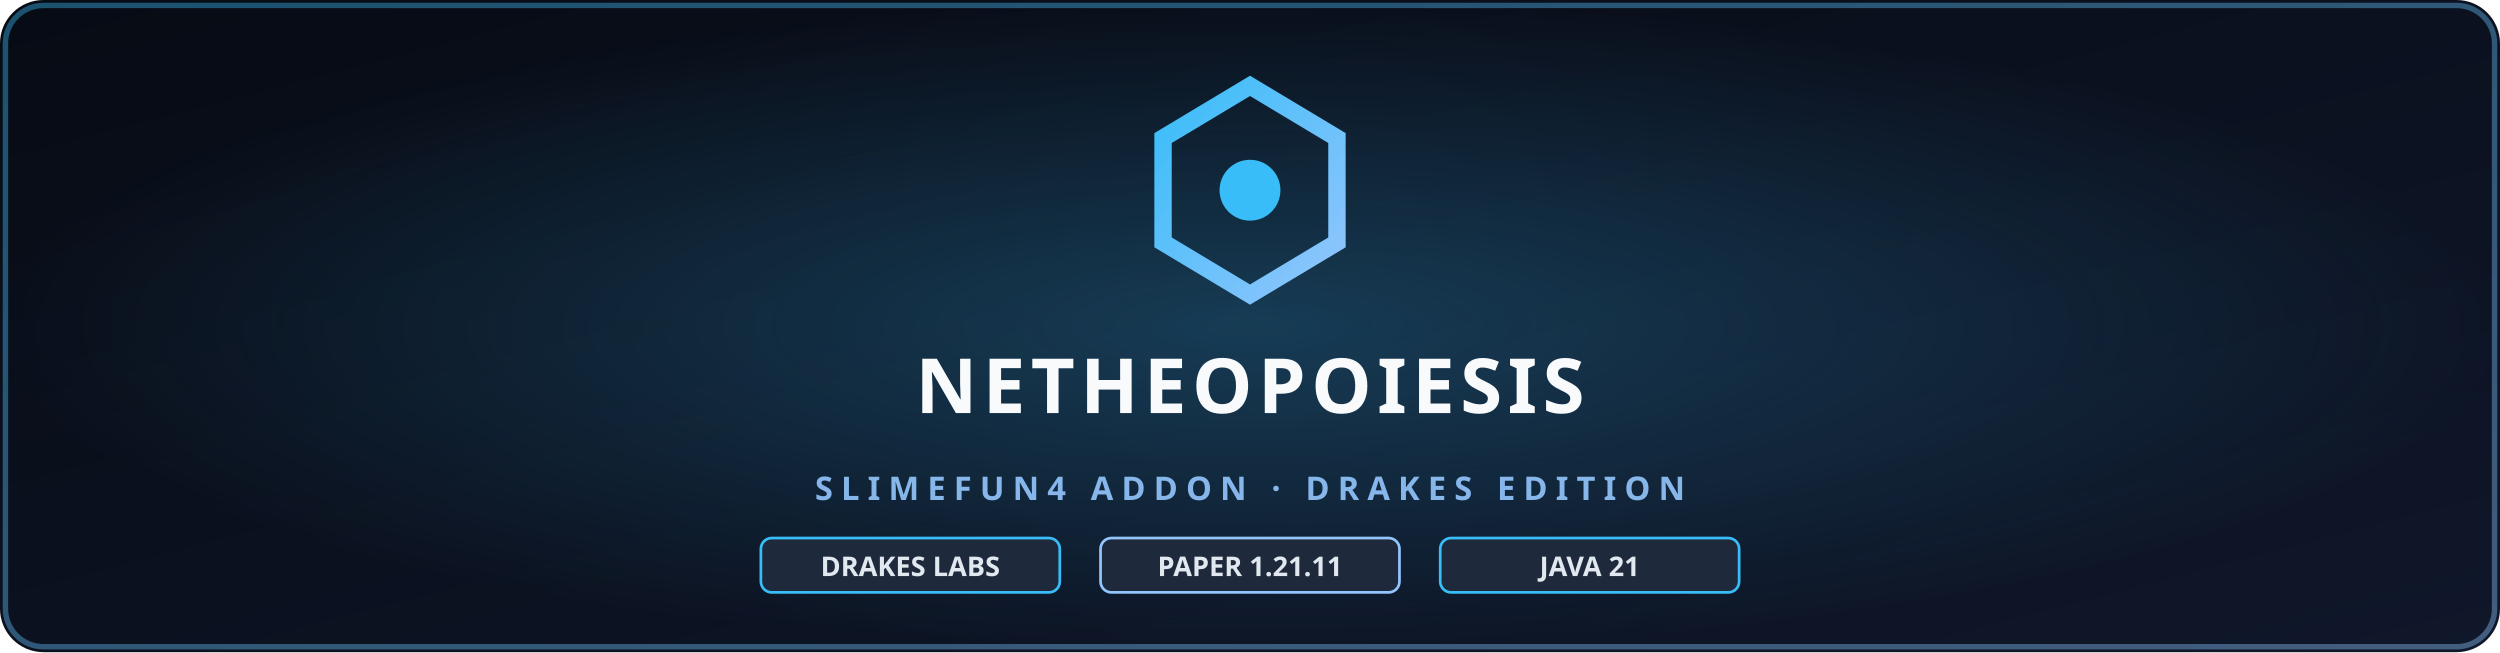
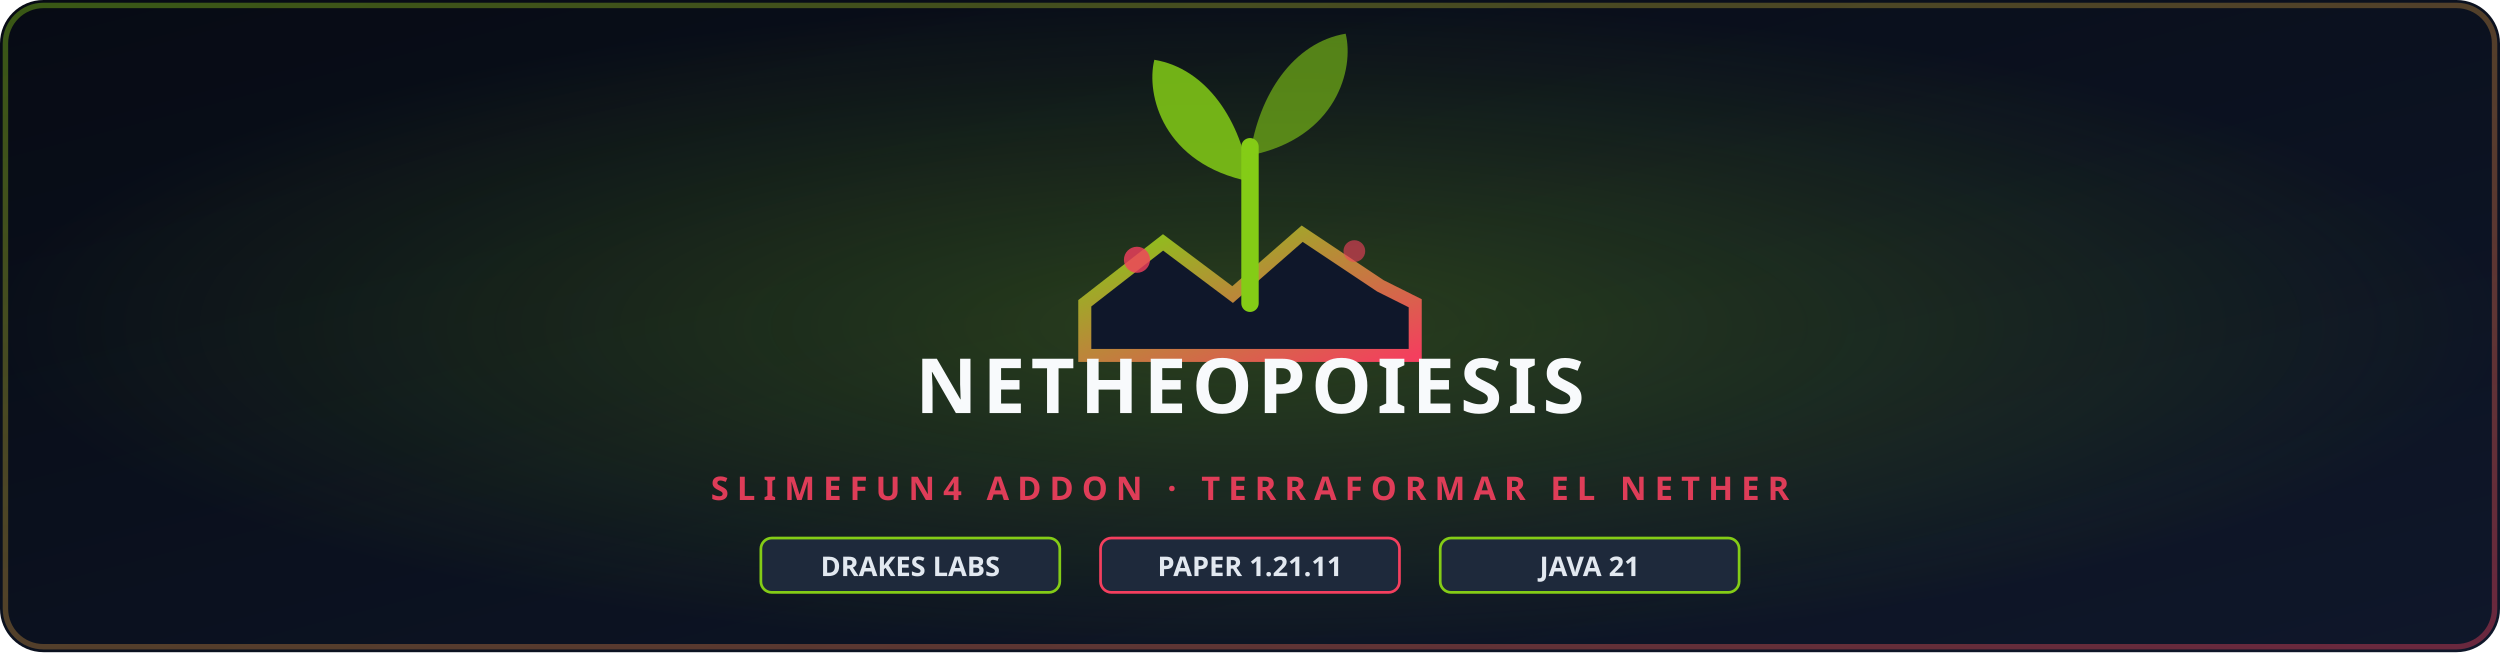
<svg xmlns="http://www.w3.org/2000/svg" viewBox="0 0 920 240" width="920" height="240" role="img" aria-label="Netheopoiesis Banner">
  <defs>
    <linearGradient id="bFondo" x1="0" y1="0" x2="1" y2="1">
      <stop offset="0%" stop-color="#070B14" />
      <stop offset="100%" stop-color="#0F172A" />
    </linearGradient>
    <linearGradient id="acG" x1="0" y1="0" x2="1" y2="1">
-       <stop offset="0%" stop-color="#38BDF8" />
-       <stop offset="100%" stop-color="#93C5FD" />
+       <stop offset="0%" stop-color="#84CC16" />
+       <stop offset="100%" stop-color="#F43F5E" />
    </linearGradient>
    <radialGradient id="bHalo" cx="50%" cy="50%" r="50%">
-       <stop offset="0%" stop-color="#38BDF8" stop-opacity="0.25" />
-       <stop offset="100%" stop-color="#38BDF8" stop-opacity="0" />
+       <stop offset="0%" stop-color="#84CC16" stop-opacity="0.25" />
+       <stop offset="100%" stop-color="#84CC16" stop-opacity="0" />
    </radialGradient>
  </defs>
  <rect width="920" height="240" rx="16" fill="url(#bFondo)" />
  <rect width="920" height="240" rx="16" fill="url(#bHalo)" />
  <rect x="2" y="2" width="916" height="236" rx="14" fill="none" stroke="url(#acG)" stroke-width="2" opacity="0.4" />
  <g transform="translate(460,70) scale(1.6)">
-     <polygon points="0,-24 20,-12 20,12 0,24 -20,12 -20,-12" fill="none" stroke="url(#acG)" stroke-width="4" />
-     <circle cx="0" cy="0" r="7" fill="#38BDF8" />
+     <path d="M -38 26 L -20 12 L -4 24 L 12 10 L 30 22 L 38 26 L 38 38 L -38 38 Z" fill="#0F172A" stroke="url(#acG)" stroke-width="3" />
+     <path d="M 0 26 L 0 -10" stroke="#84CC16" stroke-width="4" stroke-linecap="round" />
+     <path d="M 0 -2 C -20 -6 -24 -22 -22 -30 C -10 -28 -2 -16 0 -2 Z" fill="#84CC16" opacity="0.85">
+       <animate attributeName="opacity" values="0.85;0.45;0.85" dur="3.4s" repeatCount="indefinite" />
+     </path>
+     <path d="M 0 -8 C 20 -12 24 -28 22 -36 C 10 -34 2 -22 0 -8 Z" fill="#84CC16" opacity="0.6">
+       <animate attributeName="opacity" values="0.6;0.9;0.6" dur="3.4s" repeatCount="indefinite" />
+     </path>
+     <circle cx="-26" cy="16" r="3" fill="#F43F5E" opacity="0.8" />
+     <circle cx="24" cy="14" r="2.5" fill="#F43F5E" opacity="0.6" />
  </g>
  <text x="460" y="152" text-anchor="middle" font-family="'Segoe UI', system-ui, -apple-system, sans-serif" font-weight="900" font-size="28" fill="#F8FAFC" letter-spacing="2">
    NETHEOPOIESIS
  </text>
-   <text x="460" y="184" text-anchor="middle" font-family="'Segoe UI', system-ui, -apple-system, sans-serif" font-weight="700" font-size="12" fill="#93C5FD" letter-spacing="3" opacity="0.9">
-     SLIMEFUN4 ADDON · DRAKES EDITION
+   <text x="460" y="184" text-anchor="middle" font-family="'Segoe UI', system-ui, -apple-system, sans-serif" font-weight="700" font-size="12" fill="#F43F5E" letter-spacing="3" opacity="0.9">
+     SLIMEFUN4 ADDON · TERRAFORMAR EL NETHER
  </text>
  <g transform="translate(460, 210)">
-     <rect x="-180" y="-12" width="110" height="20" rx="4" fill="#1E293B" stroke="#38BDF8" stroke-width="1" />
+     <rect x="-180" y="-12" width="110" height="20" rx="4" fill="#1E293B" stroke="#84CC16" stroke-width="1" />
    <text x="-125" y="2" text-anchor="middle" font-family="sans-serif" font-size="10" font-weight="700" fill="#E2E8F0">DRAKES LABS</text>
-     <rect x="-55" y="-12" width="110" height="20" rx="4" fill="#1E293B" stroke="#93C5FD" stroke-width="1" />
+     <rect x="-55" y="-12" width="110" height="20" rx="4" fill="#1E293B" stroke="#F43F5E" stroke-width="1" />
    <text x="0" y="2" text-anchor="middle" font-family="sans-serif" font-size="10" font-weight="700" fill="#E2E8F0">PAPER 1.21.11</text>
-     <rect x="70" y="-12" width="110" height="20" rx="4" fill="#1E293B" stroke="#38BDF8" stroke-width="1" />
+     <rect x="70" y="-12" width="110" height="20" rx="4" fill="#1E293B" stroke="#84CC16" stroke-width="1" />
    <text x="125" y="2" text-anchor="middle" font-family="sans-serif" font-size="10" font-weight="700" fill="#E2E8F0">JAVA 21</text>
  </g>
</svg>
